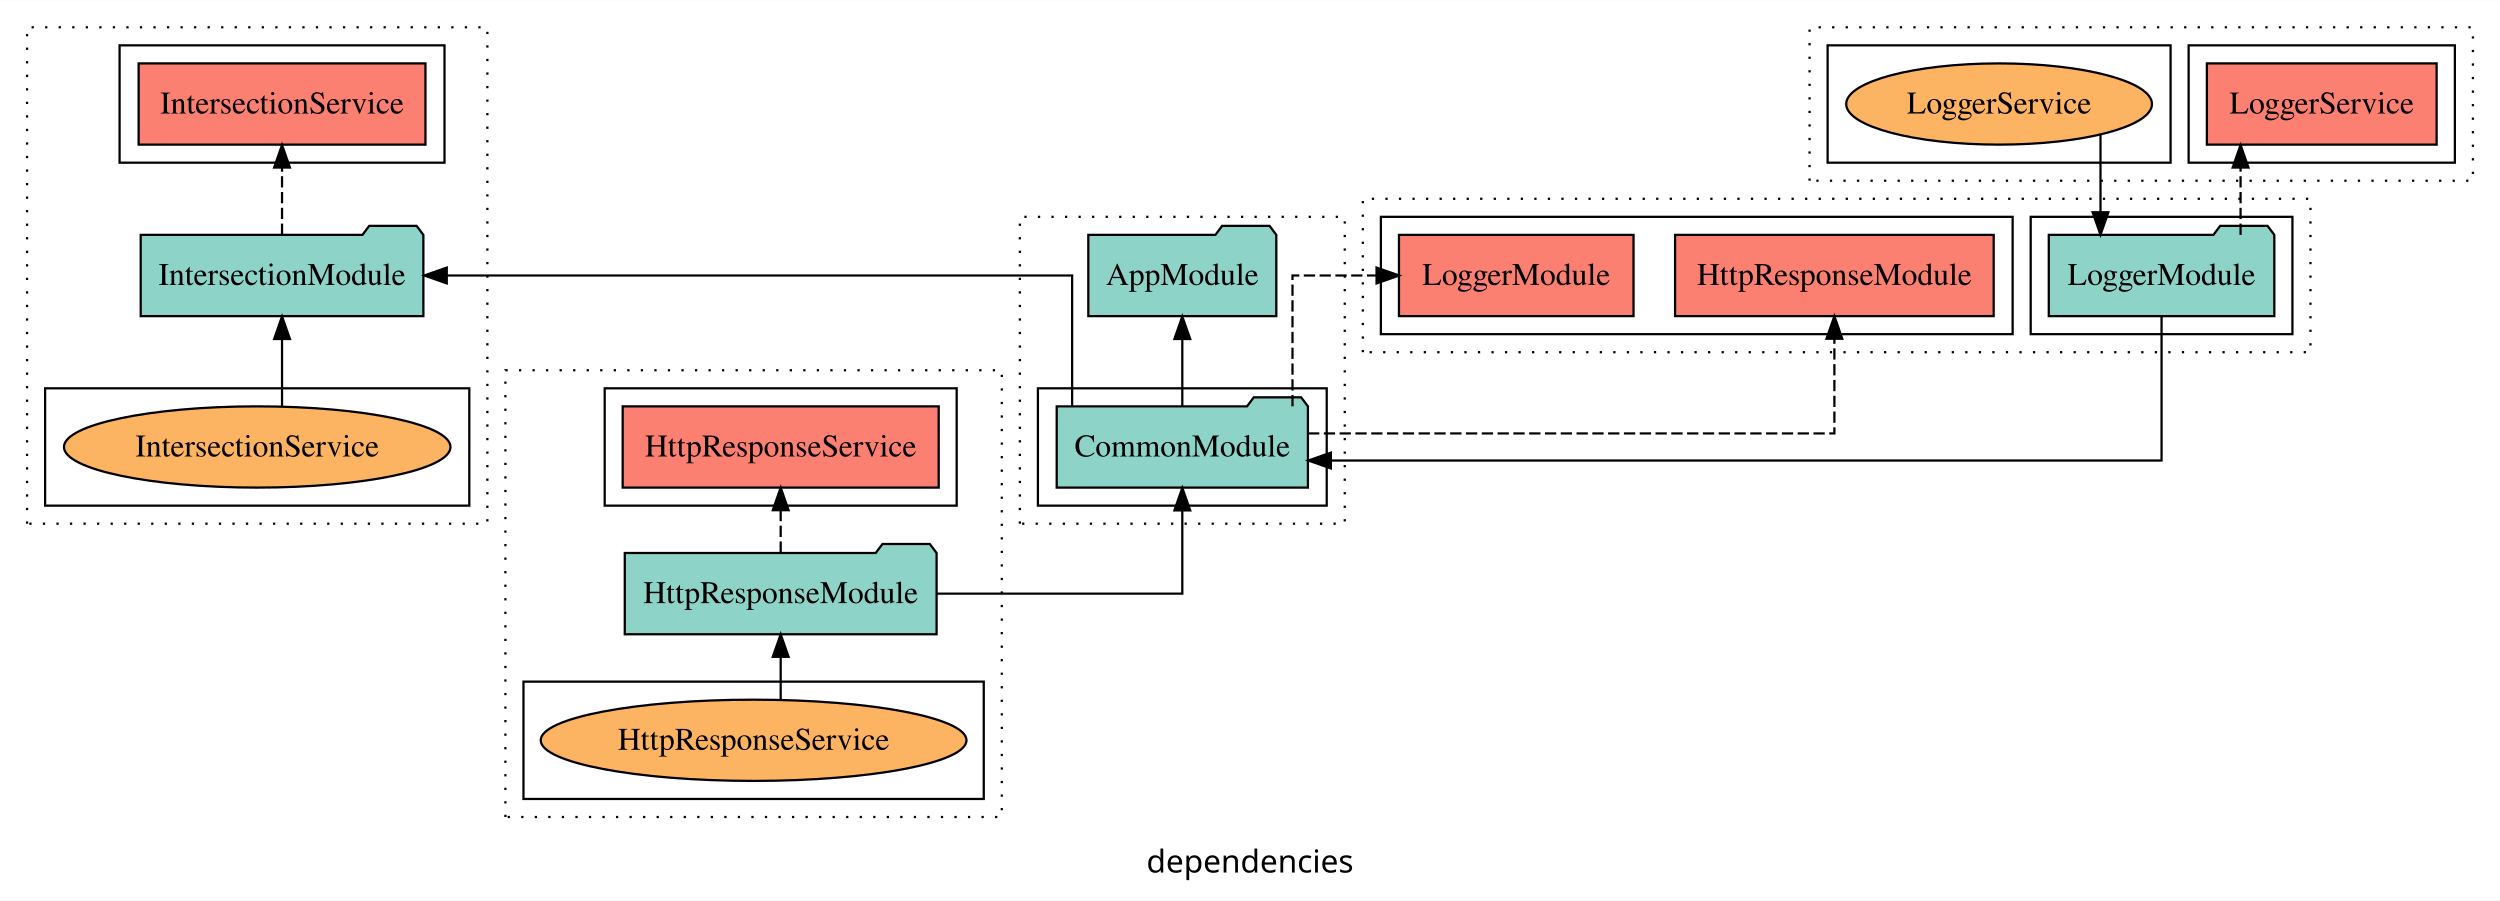
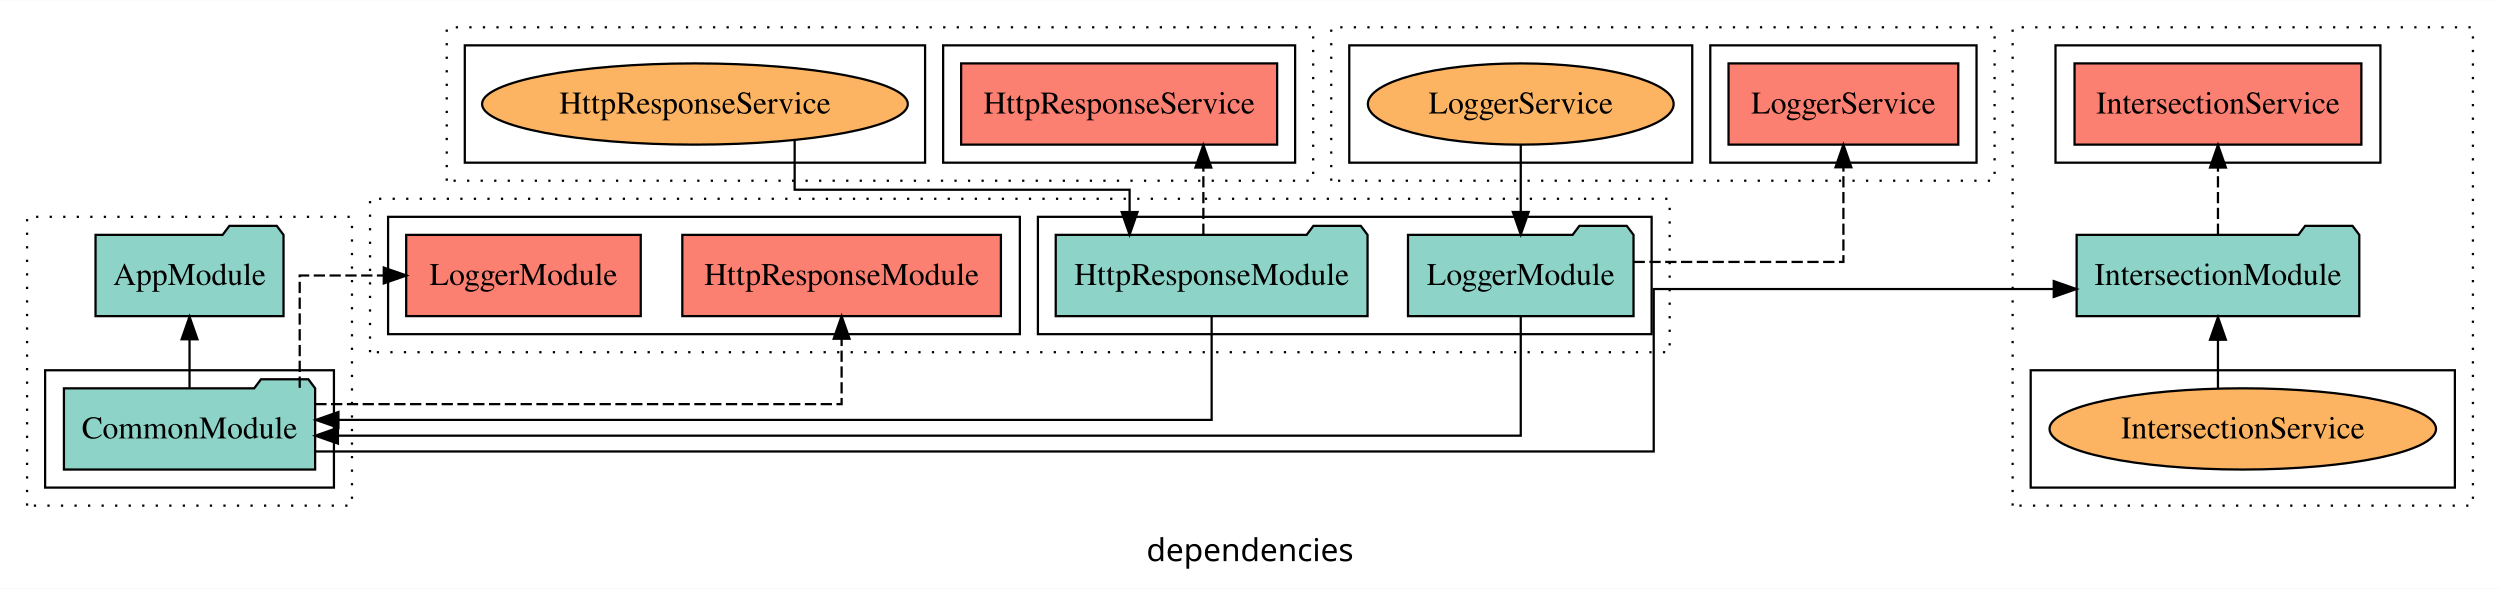
- <svg xmlns="http://www.w3.org/2000/svg" width="1108pt" height="399pt" viewBox="0.00 0.00 1108.00 398.80">
-   <g id="graph0" class="graph" transform="scale(1 1) rotate(0) translate(4 394.8)">
-     <polygon fill="white" stroke="transparent" points="-4,4 -4,-394.8 1104,-394.8 1104,4 -4,4" />
+ <svg xmlns="http://www.w3.org/2000/svg" width="1108pt" height="261pt" viewBox="0.00 0.00 1108.00 260.80">
+   <g id="graph0" class="graph" transform="scale(1 1) rotate(0) translate(4 256.8)">
+     <polygon fill="white" stroke="transparent" points="-4,4 -4,-256.8 1104,-256.8 1104,4 -4,4" />
    <text text-anchor="middle" x="550" y="-8.2" font-family="sans-serif" font-size="14.00">dependencies</text>
-     <g id="clust13" class="cluster">
-       <polygon fill="none" stroke="black" stroke-dasharray="1,5" points="220,-32.8 220,-230.8 440,-230.8 440,-32.8 220,-32.8" />
-     </g>
-     <g id="clust16" class="cluster">
-       <polygon fill="none" stroke="black" points="264,-170.8 264,-222.8 420,-222.8 420,-170.8 264,-170.8" />
-     </g>
-     <g id="clust18" class="cluster">
-       <polygon fill="none" stroke="black" points="228,-40.8 228,-92.8 432,-92.8 432,-40.8 228,-40.8" />
-     </g>
    <g id="clust1" class="cluster">
-       <polygon fill="none" stroke="black" stroke-dasharray="1,5" points="448,-162.8 448,-298.8 592,-298.8 592,-162.8 448,-162.8" />
+       <polygon fill="none" stroke="black" stroke-dasharray="1,5" points="8,-32.8 8,-160.8 152,-160.8 152,-32.8 8,-32.8" />
    </g>
    <g id="clust3" class="cluster">
-       <polygon fill="none" stroke="black" points="456,-170.8 456,-222.8 584,-222.8 584,-170.8 456,-170.8" />
+       <polygon fill="none" stroke="black" points="16,-40.8 16,-92.8 144,-92.8 144,-40.8 16,-40.8" />
    </g>
    <g id="clust7" class="cluster">
-       <polygon fill="none" stroke="black" stroke-dasharray="1,5" points="600,-238.8 600,-306.8 1020,-306.8 1020,-238.8 600,-238.8" />
+       <polygon fill="none" stroke="black" stroke-dasharray="1,5" points="160,-100.8 160,-168.8 736,-168.8 736,-100.8 160,-100.8" />
    </g>
    <g id="clust9" class="cluster">
-       <polygon fill="none" stroke="black" points="896,-246.8 896,-298.8 1012,-298.8 1012,-246.8 896,-246.8" />
+       <polygon fill="none" stroke="black" points="456,-108.8 456,-160.8 728,-160.8 728,-108.8 456,-108.8" />
    </g>
    <g id="clust10" class="cluster">
-       <polygon fill="none" stroke="black" points="608,-246.8 608,-298.8 888,-298.8 888,-246.8 608,-246.8" />
+       <polygon fill="none" stroke="black" points="168,-108.8 168,-160.8 448,-160.8 448,-108.8 168,-108.8" />
    </g>
    <g id="clust19" class="cluster">
-       <polygon fill="none" stroke="black" stroke-dasharray="1,5" points="8,-162.8 8,-382.8 212,-382.8 212,-162.8 8,-162.8" />
+       <polygon fill="none" stroke="black" stroke-dasharray="1,5" points="194,-176.8 194,-244.8 578,-244.8 578,-176.8 194,-176.8" />
    </g>
    <g id="clust22" class="cluster">
-       <polygon fill="none" stroke="black" points="49,-322.8 49,-374.8 193,-374.8 193,-322.8 49,-322.8" />
+       <polygon fill="none" stroke="black" points="414,-184.8 414,-236.8 570,-236.8 570,-184.8 414,-184.8" />
    </g>
    <g id="clust24" class="cluster">
-       <polygon fill="none" stroke="black" points="16,-170.8 16,-222.8 204,-222.8 204,-170.8 16,-170.8" />
+       <polygon fill="none" stroke="black" points="202,-184.8 202,-236.8 406,-236.8 406,-184.8 202,-184.8" />
    </g>
    <g id="clust25" class="cluster">
-       <polygon fill="none" stroke="black" stroke-dasharray="1,5" points="798,-314.8 798,-382.8 1092,-382.8 1092,-314.8 798,-314.8" />
+       <polygon fill="none" stroke="black" stroke-dasharray="1,5" points="888,-32.8 888,-244.8 1092,-244.8 1092,-32.8 888,-32.8" />
    </g>
    <g id="clust28" class="cluster">
-       <polygon fill="none" stroke="black" points="966,-322.8 966,-374.8 1084,-374.8 1084,-322.8 966,-322.8" />
+       <polygon fill="none" stroke="black" points="907,-184.8 907,-236.8 1051,-236.8 1051,-184.8 907,-184.8" />
    </g>
    <g id="clust30" class="cluster">
-       <polygon fill="none" stroke="black" points="806,-322.8 806,-374.8 958,-374.8 958,-322.8 806,-322.8" />
+       <polygon fill="none" stroke="black" points="896,-40.8 896,-92.8 1084,-92.8 1084,-40.8 896,-40.8" />
+     </g>
+     <g id="clust31" class="cluster">
+       <polygon fill="none" stroke="black" stroke-dasharray="1,5" points="586,-176.8 586,-244.8 880,-244.8 880,-176.8 586,-176.8" />
+     </g>
+     <g id="clust34" class="cluster">
+       <polygon fill="none" stroke="black" points="754,-184.8 754,-236.8 872,-236.8 872,-184.8 754,-184.8" />
+     </g>
+     <g id="clust36" class="cluster">
+       <polygon fill="none" stroke="black" points="594,-184.8 594,-236.8 746,-236.8 746,-184.8 594,-184.8" />
    </g>
    <g id="node1" class="node">
-       <polygon fill="#8dd3c7" stroke="black" points="575.67,-214.8 572.67,-218.8 551.67,-218.8 548.67,-214.8 464.33,-214.8 464.33,-178.8 575.67,-178.8 575.67,-214.8" />
-       <text text-anchor="middle" x="520" y="-192.6" font-family="Times,serif" font-size="14.00">CommonModule</text>
+       <polygon fill="#8dd3c7" stroke="black" points="135.67,-84.8 132.67,-88.8 111.67,-88.8 108.67,-84.8 24.33,-84.8 24.33,-48.8 135.67,-48.8 135.67,-84.8" />
+       <text text-anchor="middle" x="80" y="-62.6" font-family="Times,serif" font-size="14.00">CommonModule</text>
    </g>
    <g id="node2" class="node">
-       <polygon fill="#8dd3c7" stroke="black" points="561.66,-290.8 558.66,-294.8 537.66,-294.8 534.66,-290.8 478.34,-290.8 478.34,-254.8 561.66,-254.8 561.66,-290.8" />
-       <text text-anchor="middle" x="520" y="-268.6" font-family="Times,serif" font-size="14.00">AppModule</text>
+       <polygon fill="#8dd3c7" stroke="black" points="121.66,-152.8 118.66,-156.8 97.66,-156.8 94.66,-152.8 38.34,-152.8 38.34,-116.8 121.66,-116.8 121.66,-152.8" />
+       <text text-anchor="middle" x="80" y="-130.6" font-family="Times,serif" font-size="14.00">AppModule</text>
    </g>
    <g id="edge1" class="edge">
-       <path fill="none" stroke="black" d="M520,-214.81C520,-214.81 520,-244.65 520,-244.65" />
-       <polygon fill="black" stroke="black" points="516.5,-244.65 520,-254.65 523.5,-244.65 516.5,-244.65" />
+       <path fill="none" stroke="black" d="M80,-85.02C80,-85.02 80,-106.53 80,-106.53" />
+       <polygon fill="black" stroke="black" points="76.5,-106.53 80,-116.53 83.5,-106.53 76.5,-106.53" />
    </g>
    <g id="node5" class="node">
-       <polygon fill="#fb8072" stroke="black" points="879.6,-290.8 738.4,-290.8 738.4,-254.8 879.6,-254.8 879.6,-290.8" />
-       <text text-anchor="middle" x="809" y="-268.6" font-family="Times,serif" font-size="14.00">HttpResponseModule </text>
+       <polygon fill="#fb8072" stroke="black" points="439.6,-152.8 298.4,-152.8 298.4,-116.8 439.6,-116.8 439.6,-152.8" />
+       <text text-anchor="middle" x="369" y="-130.6" font-family="Times,serif" font-size="14.00">HttpResponseModule </text>
    </g>
    <g id="edge4" class="edge">
-       <path fill="none" stroke="black" stroke-dasharray="5,2" d="M575.72,-202.8C659.7,-202.8 809,-202.8 809,-202.8 809,-202.8 809,-244.77 809,-244.77" />
-       <polygon fill="black" stroke="black" points="805.5,-244.77 809,-254.77 812.5,-244.77 805.5,-244.77" />
+       <path fill="none" stroke="black" stroke-dasharray="5,2" d="M135.72,-77.8C219.7,-77.8 369,-77.8 369,-77.8 369,-77.8 369,-106.76 369,-106.76" />
+       <polygon fill="black" stroke="black" points="365.5,-106.76 369,-116.76 372.5,-106.76 365.5,-106.76" />
    </g>
    <g id="node6" class="node">
-       <polygon fill="#fb8072" stroke="black" points="719.98,-290.8 616.02,-290.8 616.02,-254.8 719.98,-254.8 719.98,-290.8" />
-       <text text-anchor="middle" x="668" y="-268.6" font-family="Times,serif" font-size="14.00">LoggerModule </text>
+       <polygon fill="#fb8072" stroke="black" points="279.98,-152.8 176.02,-152.8 176.02,-116.8 279.98,-116.8 279.98,-152.8" />
+       <text text-anchor="middle" x="228" y="-130.6" font-family="Times,serif" font-size="14.00">LoggerModule </text>
    </g>
    <g id="edge5" class="edge">
-       <path fill="none" stroke="black" stroke-dasharray="5,2" d="M568.83,-214.81C568.83,-237.29 568.83,-272.8 568.83,-272.8 568.83,-272.8 606.09,-272.8 606.09,-272.8" />
-       <polygon fill="black" stroke="black" points="606.09,-276.3 616.09,-272.8 606.09,-269.3 606.09,-276.3" />
+       <path fill="none" stroke="black" stroke-dasharray="5,2" d="M128.83,-85.02C128.83,-105.17 128.83,-134.8 128.83,-134.8 128.83,-134.8 166.09,-134.8 166.09,-134.8" />
+       <polygon fill="black" stroke="black" points="166.09,-138.3 176.09,-134.8 166.09,-131.3 166.09,-138.3" />
    </g>
    <g id="node9" class="node">
-       <polygon fill="#8dd3c7" stroke="black" points="183.64,-290.8 180.64,-294.8 159.64,-294.8 156.64,-290.8 58.36,-290.8 58.36,-254.8 183.64,-254.8 183.64,-290.8" />
-       <text text-anchor="middle" x="121" y="-268.6" font-family="Times,serif" font-size="14.00">IntersectionModule</text>
+       <polygon fill="#8dd3c7" stroke="black" points="1041.64,-152.8 1038.64,-156.8 1017.64,-156.8 1014.64,-152.8 916.36,-152.8 916.36,-116.8 1041.64,-116.8 1041.64,-152.8" />
+       <text text-anchor="middle" x="979" y="-130.6" font-family="Times,serif" font-size="14.00">IntersectionModule</text>
    </g>
    <g id="edge8" class="edge">
-       <path fill="none" stroke="black" d="M471.17,-214.81C471.17,-237.29 471.17,-272.8 471.17,-272.8 471.17,-272.8 194.01,-272.8 194.01,-272.8" />
-       <polygon fill="black" stroke="black" points="194.01,-269.3 184.01,-272.8 194.01,-276.3 194.01,-269.3" />
+       <path fill="none" stroke="black" d="M135.89,-56.8C293.3,-56.8 728.93,-56.8 728.93,-56.8 728.93,-56.8 728.93,-128.8 728.93,-128.8 728.93,-128.8 906.22,-128.8 906.22,-128.8" />
+       <polygon fill="black" stroke="black" points="906.22,-132.3 916.22,-128.8 906.22,-125.3 906.22,-132.3" />
    </g>
    <g id="node3" class="node">
-       <polygon fill="#8dd3c7" stroke="black" points="411.1,-149.8 408.1,-153.8 387.1,-153.8 384.1,-149.8 272.9,-149.8 272.9,-113.8 411.1,-113.8 411.1,-149.8" />
-       <text text-anchor="middle" x="342" y="-127.6" font-family="Times,serif" font-size="14.00">HttpResponseModule</text>
+       <polygon fill="#8dd3c7" stroke="black" points="602.1,-152.8 599.1,-156.8 578.1,-156.8 575.1,-152.8 463.9,-152.8 463.9,-116.8 602.1,-116.8 602.1,-152.8" />
+       <text text-anchor="middle" x="533" y="-130.6" font-family="Times,serif" font-size="14.00">HttpResponseModule</text>
    </g>
    <g id="edge2" class="edge">
-       <path fill="none" stroke="black" d="M411.07,-131.8C461.11,-131.8 520,-131.8 520,-131.8 520,-131.8 520,-168.69 520,-168.69" />
-       <polygon fill="black" stroke="black" points="516.5,-168.69 520,-178.69 523.5,-168.69 516.5,-168.69" />
+       <path fill="none" stroke="black" d="M533,-116.63C533,-97.71 533,-70.8 533,-70.8 533,-70.8 146,-70.8 146,-70.8" />
+       <polygon fill="black" stroke="black" points="146,-67.3 136,-70.8 146,-74.3 146,-67.3" />
    </g>
    <g id="node7" class="node">
-       <polygon fill="#fb8072" stroke="black" points="412.03,-214.8 271.97,-214.8 271.97,-178.8 412.03,-178.8 412.03,-214.8" />
-       <text text-anchor="middle" x="342" y="-192.6" font-family="Times,serif" font-size="14.00">HttpResponseService </text>
+       <polygon fill="#fb8072" stroke="black" points="562.03,-228.8 421.97,-228.8 421.97,-192.8 562.03,-192.8 562.03,-228.8" />
+       <text text-anchor="middle" x="492" y="-206.6" font-family="Times,serif" font-size="14.00">HttpResponseService </text>
    </g>
    <g id="edge6" class="edge">
-       <path fill="none" stroke="black" stroke-dasharray="5,2" d="M342,-149.91C342,-149.91 342,-168.79 342,-168.79" />
-       <polygon fill="black" stroke="black" points="338.5,-168.79 342,-178.79 345.5,-168.79 338.5,-168.79" />
+       <path fill="none" stroke="black" stroke-dasharray="5,2" d="M529.33,-152.81C529.33,-152.81 529.33,-182.65 529.33,-182.65" />
+       <polygon fill="black" stroke="black" points="525.83,-182.65 529.33,-192.65 532.83,-182.65 525.83,-182.65" />
    </g>
    <g id="node4" class="node">
-       <polygon fill="#8dd3c7" stroke="black" points="1003.98,-290.8 1000.98,-294.8 979.98,-294.8 976.98,-290.8 904.02,-290.8 904.02,-254.8 1003.98,-254.8 1003.98,-290.8" />
-       <text text-anchor="middle" x="954" y="-268.6" font-family="Times,serif" font-size="14.00">LoggerModule</text>
+       <polygon fill="#8dd3c7" stroke="black" points="719.98,-152.8 716.98,-156.8 695.98,-156.8 692.98,-152.8 620.02,-152.8 620.02,-116.8 719.98,-116.8 719.98,-152.8" />
+       <text text-anchor="middle" x="670" y="-130.6" font-family="Times,serif" font-size="14.00">LoggerModule</text>
    </g>
    <g id="edge3" class="edge">
-       <path fill="none" stroke="black" d="M954,-254.6C954,-230.44 954,-190.8 954,-190.8 954,-190.8 585.85,-190.8 585.85,-190.8" />
-       <polygon fill="black" stroke="black" points="585.85,-187.3 575.85,-190.8 585.85,-194.3 585.85,-187.3" />
+       <path fill="none" stroke="black" d="M670,-116.52C670,-95.48 670,-63.8 670,-63.8 670,-63.8 145.77,-63.8 145.77,-63.8" />
+       <polygon fill="black" stroke="black" points="145.77,-60.3 135.77,-63.8 145.77,-67.3 145.77,-60.3" />
    </g>
    <g id="node12" class="node">
-       <polygon fill="#fb8072" stroke="black" points="1075.91,-366.8 974.09,-366.8 974.09,-330.8 1075.91,-330.8 1075.91,-366.8" />
-       <text text-anchor="middle" x="1025" y="-344.6" font-family="Times,serif" font-size="14.00">LoggerService </text>
+       <polygon fill="#fb8072" stroke="black" points="863.91,-228.8 762.09,-228.8 762.09,-192.8 863.91,-192.8 863.91,-228.8" />
+       <text text-anchor="middle" x="813" y="-206.6" font-family="Times,serif" font-size="14.00">LoggerService </text>
    </g>
    <g id="edge11" class="edge">
-       <path fill="none" stroke="black" stroke-dasharray="5,2" d="M989.02,-290.81C989.02,-290.81 989.02,-320.65 989.02,-320.65" />
-       <polygon fill="black" stroke="black" points="985.52,-320.65 989.02,-330.65 992.52,-320.65 985.52,-320.65" />
+       <path fill="none" stroke="black" stroke-dasharray="5,2" d="M720.01,-140.8C761.25,-140.8 813,-140.8 813,-140.8 813,-140.8 813,-182.77 813,-182.77" />
+       <polygon fill="black" stroke="black" points="809.5,-182.77 813,-192.77 816.5,-182.77 809.5,-182.77" />
    </g>
    <g id="node8" class="node">
-       <ellipse fill="#fdb462" stroke="black" cx="330" cy="-66.8" rx="94.35" ry="18" />
-       <text text-anchor="middle" x="330" y="-62.6" font-family="Times,serif" font-size="14.00">HttpResponseService</text>
+       <ellipse fill="#fdb462" stroke="black" cx="304" cy="-210.8" rx="94.35" ry="18" />
+       <text text-anchor="middle" x="304" y="-206.6" font-family="Times,serif" font-size="14.00">HttpResponseService</text>
    </g>
    <g id="edge7" class="edge">
-       <path fill="none" stroke="black" d="M342,-84.91C342,-84.91 342,-103.79 342,-103.79" />
-       <polygon fill="black" stroke="black" points="338.5,-103.79 342,-113.79 345.5,-103.79 338.5,-103.79" />
+       <path fill="none" stroke="black" d="M348.19,-194.46C348.19,-184.16 348.19,-172.8 348.19,-172.8 348.19,-172.8 496.64,-172.8 496.64,-172.8 496.64,-172.8 496.64,-162.91 496.64,-162.91" />
+       <polygon fill="black" stroke="black" points="500.14,-162.91 496.64,-152.91 493.14,-162.91 500.14,-162.91" />
    </g>
    <g id="node10" class="node">
-       <polygon fill="#fb8072" stroke="black" points="184.56,-366.8 57.44,-366.8 57.44,-330.8 184.56,-330.8 184.56,-366.8" />
-       <text text-anchor="middle" x="121" y="-344.6" font-family="Times,serif" font-size="14.00">IntersectionService </text>
+       <polygon fill="#fb8072" stroke="black" points="1042.56,-228.8 915.44,-228.8 915.44,-192.8 1042.56,-192.8 1042.56,-228.8" />
+       <text text-anchor="middle" x="979" y="-206.6" font-family="Times,serif" font-size="14.00">IntersectionService </text>
    </g>
    <g id="edge9" class="edge">
-       <path fill="none" stroke="black" stroke-dasharray="5,2" d="M121,-290.81C121,-290.81 121,-320.65 121,-320.65" />
-       <polygon fill="black" stroke="black" points="117.5,-320.65 121,-330.65 124.5,-320.65 117.5,-320.65" />
+       <path fill="none" stroke="black" stroke-dasharray="5,2" d="M979,-152.81C979,-152.81 979,-182.65 979,-182.65" />
+       <polygon fill="black" stroke="black" points="975.5,-182.65 979,-192.65 982.5,-182.65 975.5,-182.65" />
    </g>
    <g id="node11" class="node">
-       <ellipse fill="#fdb462" stroke="black" cx="110" cy="-196.8" rx="85.65" ry="18" />
-       <text text-anchor="middle" x="110" y="-192.6" font-family="Times,serif" font-size="14.00">IntersectionService</text>
+       <ellipse fill="#fdb462" stroke="black" cx="990" cy="-66.8" rx="85.65" ry="18" />
+       <text text-anchor="middle" x="990" y="-62.6" font-family="Times,serif" font-size="14.00">IntersectionService</text>
    </g>
    <g id="edge10" class="edge">
-       <path fill="none" stroke="black" d="M121,-214.81C121,-214.81 121,-244.65 121,-244.65" />
-       <polygon fill="black" stroke="black" points="117.5,-244.65 121,-254.65 124.5,-244.65 117.5,-244.65" />
+       <path fill="none" stroke="black" d="M979,-84.67C979,-84.67 979,-106.34 979,-106.34" />
+       <polygon fill="black" stroke="black" points="975.5,-106.34 979,-116.34 982.5,-106.34 975.5,-106.34" />
    </g>
    <g id="node13" class="node">
-       <ellipse fill="#fdb462" stroke="black" cx="882" cy="-348.8" rx="67.76" ry="18" />
-       <text text-anchor="middle" x="882" y="-344.6" font-family="Times,serif" font-size="14.00">LoggerService</text>
+       <ellipse fill="#fdb462" stroke="black" cx="670" cy="-210.8" rx="67.76" ry="18" />
+       <text text-anchor="middle" x="670" y="-206.6" font-family="Times,serif" font-size="14.00">LoggerService</text>
    </g>
    <g id="edge12" class="edge">
-       <path fill="none" stroke="black" d="M926.94,-335.21C926.94,-335.21 926.94,-300.84 926.94,-300.84" />
-       <polygon fill="black" stroke="black" points="930.44,-300.84 926.94,-290.84 923.44,-300.84 930.44,-300.84" />
+       <path fill="none" stroke="black" d="M670,-192.79C670,-192.79 670,-162.95 670,-162.95" />
+       <polygon fill="black" stroke="black" points="673.5,-162.95 670,-152.95 666.5,-162.95 673.5,-162.95" />
    </g>
  </g>
</svg>
